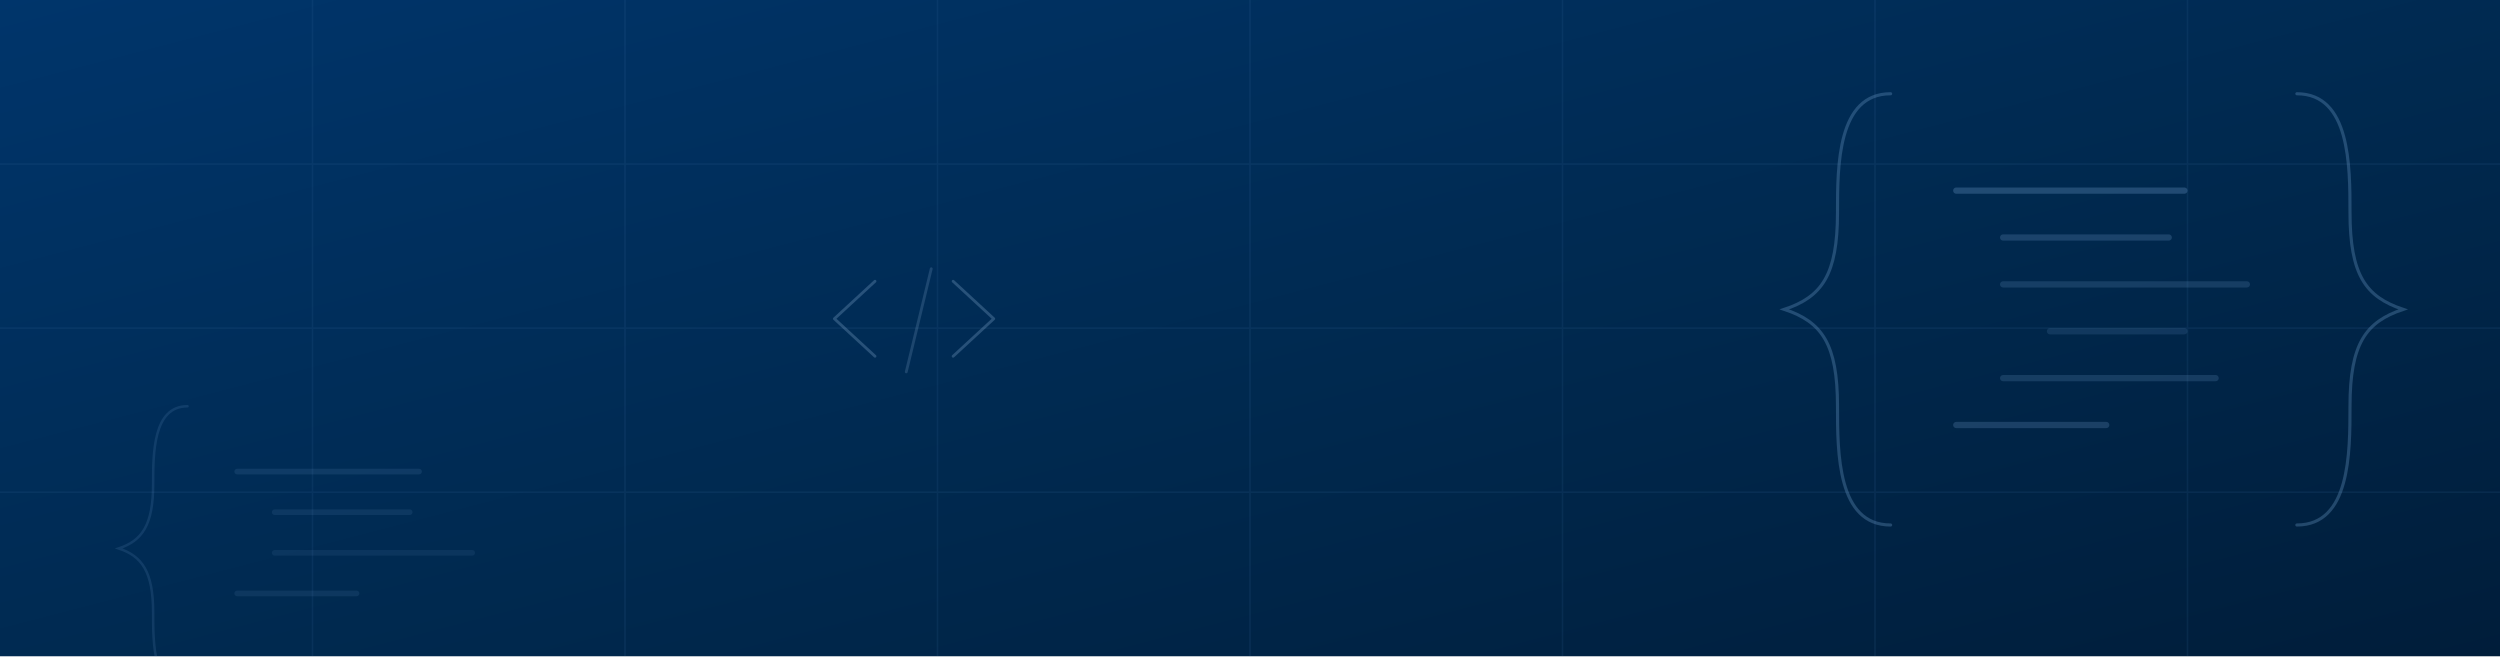
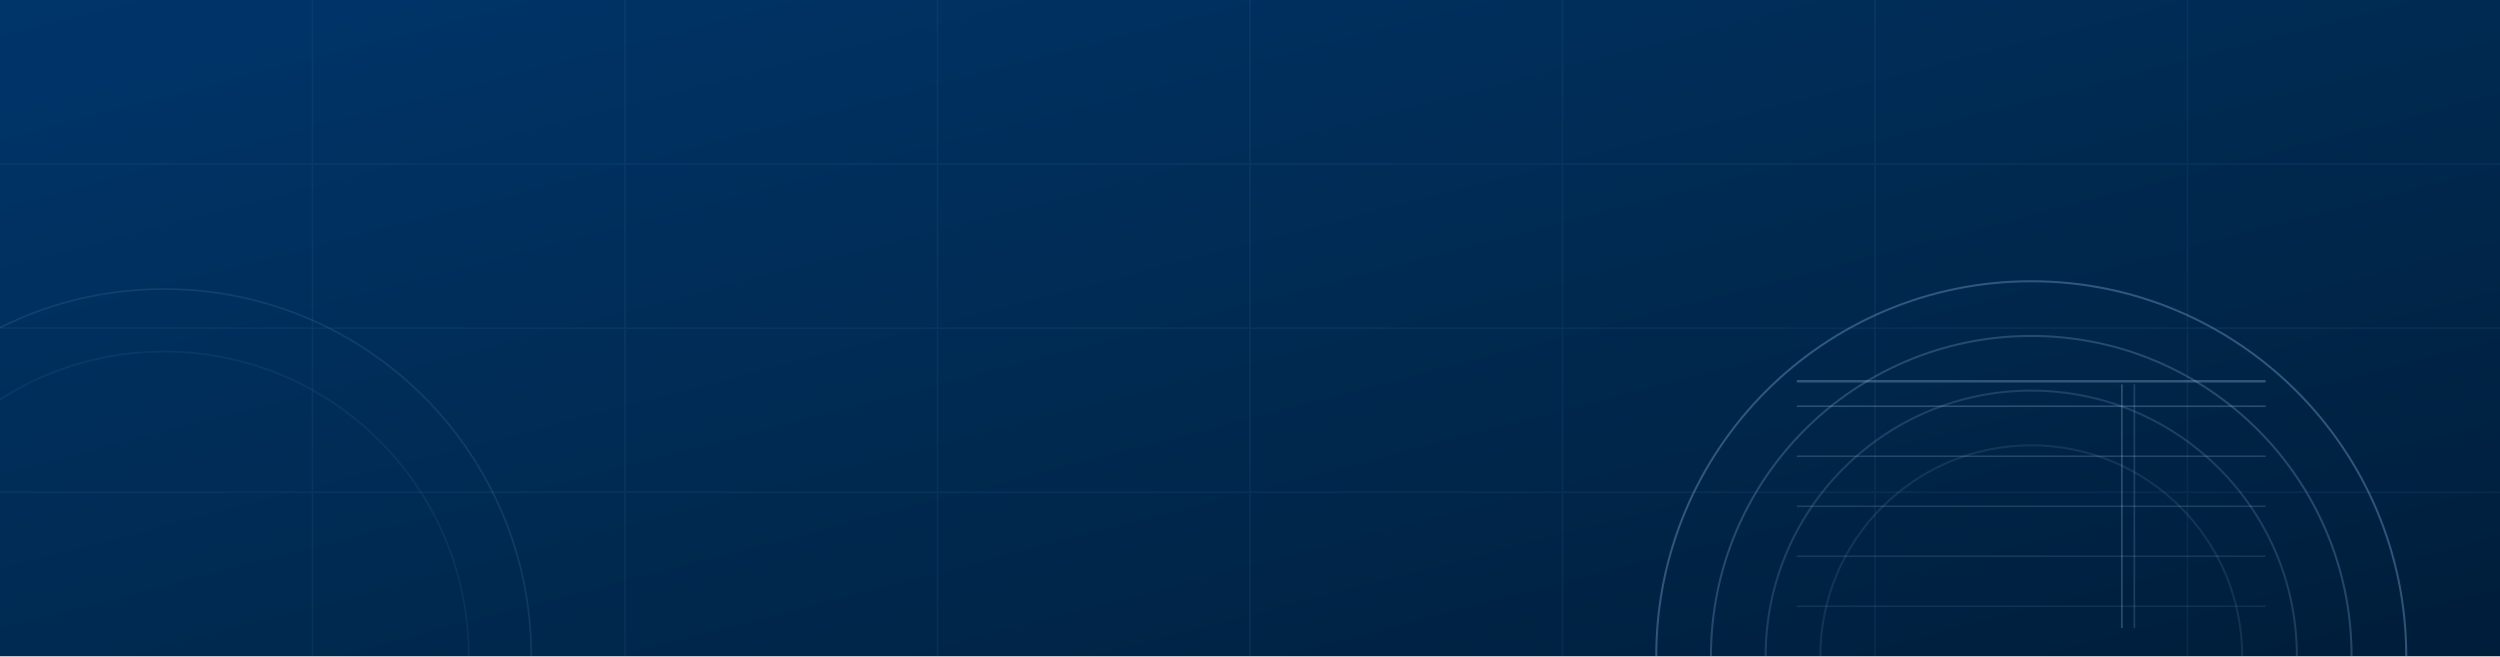
<svg xmlns="http://www.w3.org/2000/svg" viewBox="0 0 1600 420" preserveAspectRatio="xMidYMid slice">
  <defs>
    <linearGradient id="bg" x1="0" y1="0" x2="1" y2="1">
      <stop offset="0" stop-color="#00356b" />
      <stop offset="0.55" stop-color="#00294f" />
      <stop offset="1" stop-color="#001d3a" />
    </linearGradient>
  </defs>
  <rect width="1600" height="420" fill="url(#bg)" />
  <g stroke="#3d6ea3" stroke-width="1" opacity="0.14">
    <path d="M0 105 H1600 M0 210 H1600 M0 315 H1600" />
    <path d="M200 0 V420 M400 0 V420 M600 0 V420 M800 0 V420 M1000 0 V420 M1200 0 V420 M1400 0 V420" />
  </g>
-   <g fill="none" stroke="#6f9cc9" stroke-width="2" stroke-linecap="round">
-     <path d="M1210 60 c -34 0 -34 46 -34 76 c 0 40 -10 54 -34 62 c 24 8 34 22 34 62 c 0 30 0 76 34 76" opacity="0.32" />
-     <path d="M1470 60 c 34 0 34 46 34 76 c 0 40 10 54 34 62 c -24 8 -34 22 -34 62 c 0 30 0 76 -34 76" opacity="0.32" />
+   <g fill="none" stroke="#6f9cc9" stroke-width="1.3">
+     <path d="M1060 420 a240 240 0 0 1 480 0" opacity="0.42" />
+     <path d="M1095 420 a205 205 0 0 1 410 0" opacity="0.32" />
+     <path d="M1130 420 a170 170 0 0 1 340 0" opacity="0.24" />
+     <path d="M1165 420 a135 135 0 0 1 270 0" opacity="0.16" />
  </g>
-   <g fill="#6f9cc9">
-     <rect x="1250" y="120" width="150" height="4" rx="2" opacity="0.3" />
-     <rect x="1280" y="150" width="110" height="4" rx="2" opacity="0.24" />
-     <rect x="1280" y="180" width="160" height="4" rx="2" opacity="0.2" />
-     <rect x="1310" y="210" width="90" height="4" rx="2" opacity="0.16" />
-     <rect x="1280" y="240" width="140" height="4" rx="2" opacity="0.2" />
-     <rect x="1250" y="270" width="100" height="4" rx="2" opacity="0.24" />
+   <g fill="none" stroke="#6f9cc9" stroke-width="1.1">
+     <path d="M-130 420 a235 235 0 0 1 470 0" opacity="0.15" />
+     <path d="M-90 420 a195 195 0 0 1 390 0" opacity="0.09" />
  </g>
-   <g fill="none" stroke="#6f9cc9" stroke-width="1.6" stroke-linecap="round">
-     <path d="M120 260 c -22 0 -22 30 -22 50 c 0 26 -7 36 -22 41 c 15 5 22 15 22 41 c 0 20 0 50 22 50" opacity="0.16" />
+   <g stroke="#8fb4d9" stroke-width="1">
+     <path d="M1150 260 H 1450" opacity="0.3" />
+     <path d="M1150 292 H 1450" opacity="0.24" />
+     <path d="M1150 324 H 1450" opacity="0.2" />
+     <path d="M1150 356 H 1450" opacity="0.16" />
+     <path d="M1150 388 H 1450" opacity="0.12" />
  </g>
-   <g fill="#6f9cc9">
-     <rect x="150" y="300" width="120" height="3.6" rx="1.8" opacity="0.14" />
-     <rect x="174" y="326" width="90" height="3.6" rx="1.8" opacity="0.12" />
-     <rect x="174" y="352" width="130" height="3.6" rx="1.8" opacity="0.1" />
-     <rect x="150" y="378" width="80" height="3.6" rx="1.8" opacity="0.12" />
+   <g stroke="#8fb4d9" stroke-width="1">
+     <path d="M1358 246 V 402" opacity="0.32" />
+     <path d="M1366 246 V 402" opacity="0.22" />
  </g>
-   <g fill="none" stroke="#8fb4d9" stroke-width="1.8" stroke-linecap="round" stroke-linejoin="round">
-     <path d="M560 180 l -26 24 l 26 24" opacity="0.28" />
-     <path d="M610 180 l 26 24 l -26 24" opacity="0.28" />
-     <path d="M596 172 l -16 66" opacity="0.2" />
-   </g>
+   <path d="M1150 244 H 1450" stroke="#8fb4d9" stroke-width="1.6" opacity="0.34" />
</svg>
